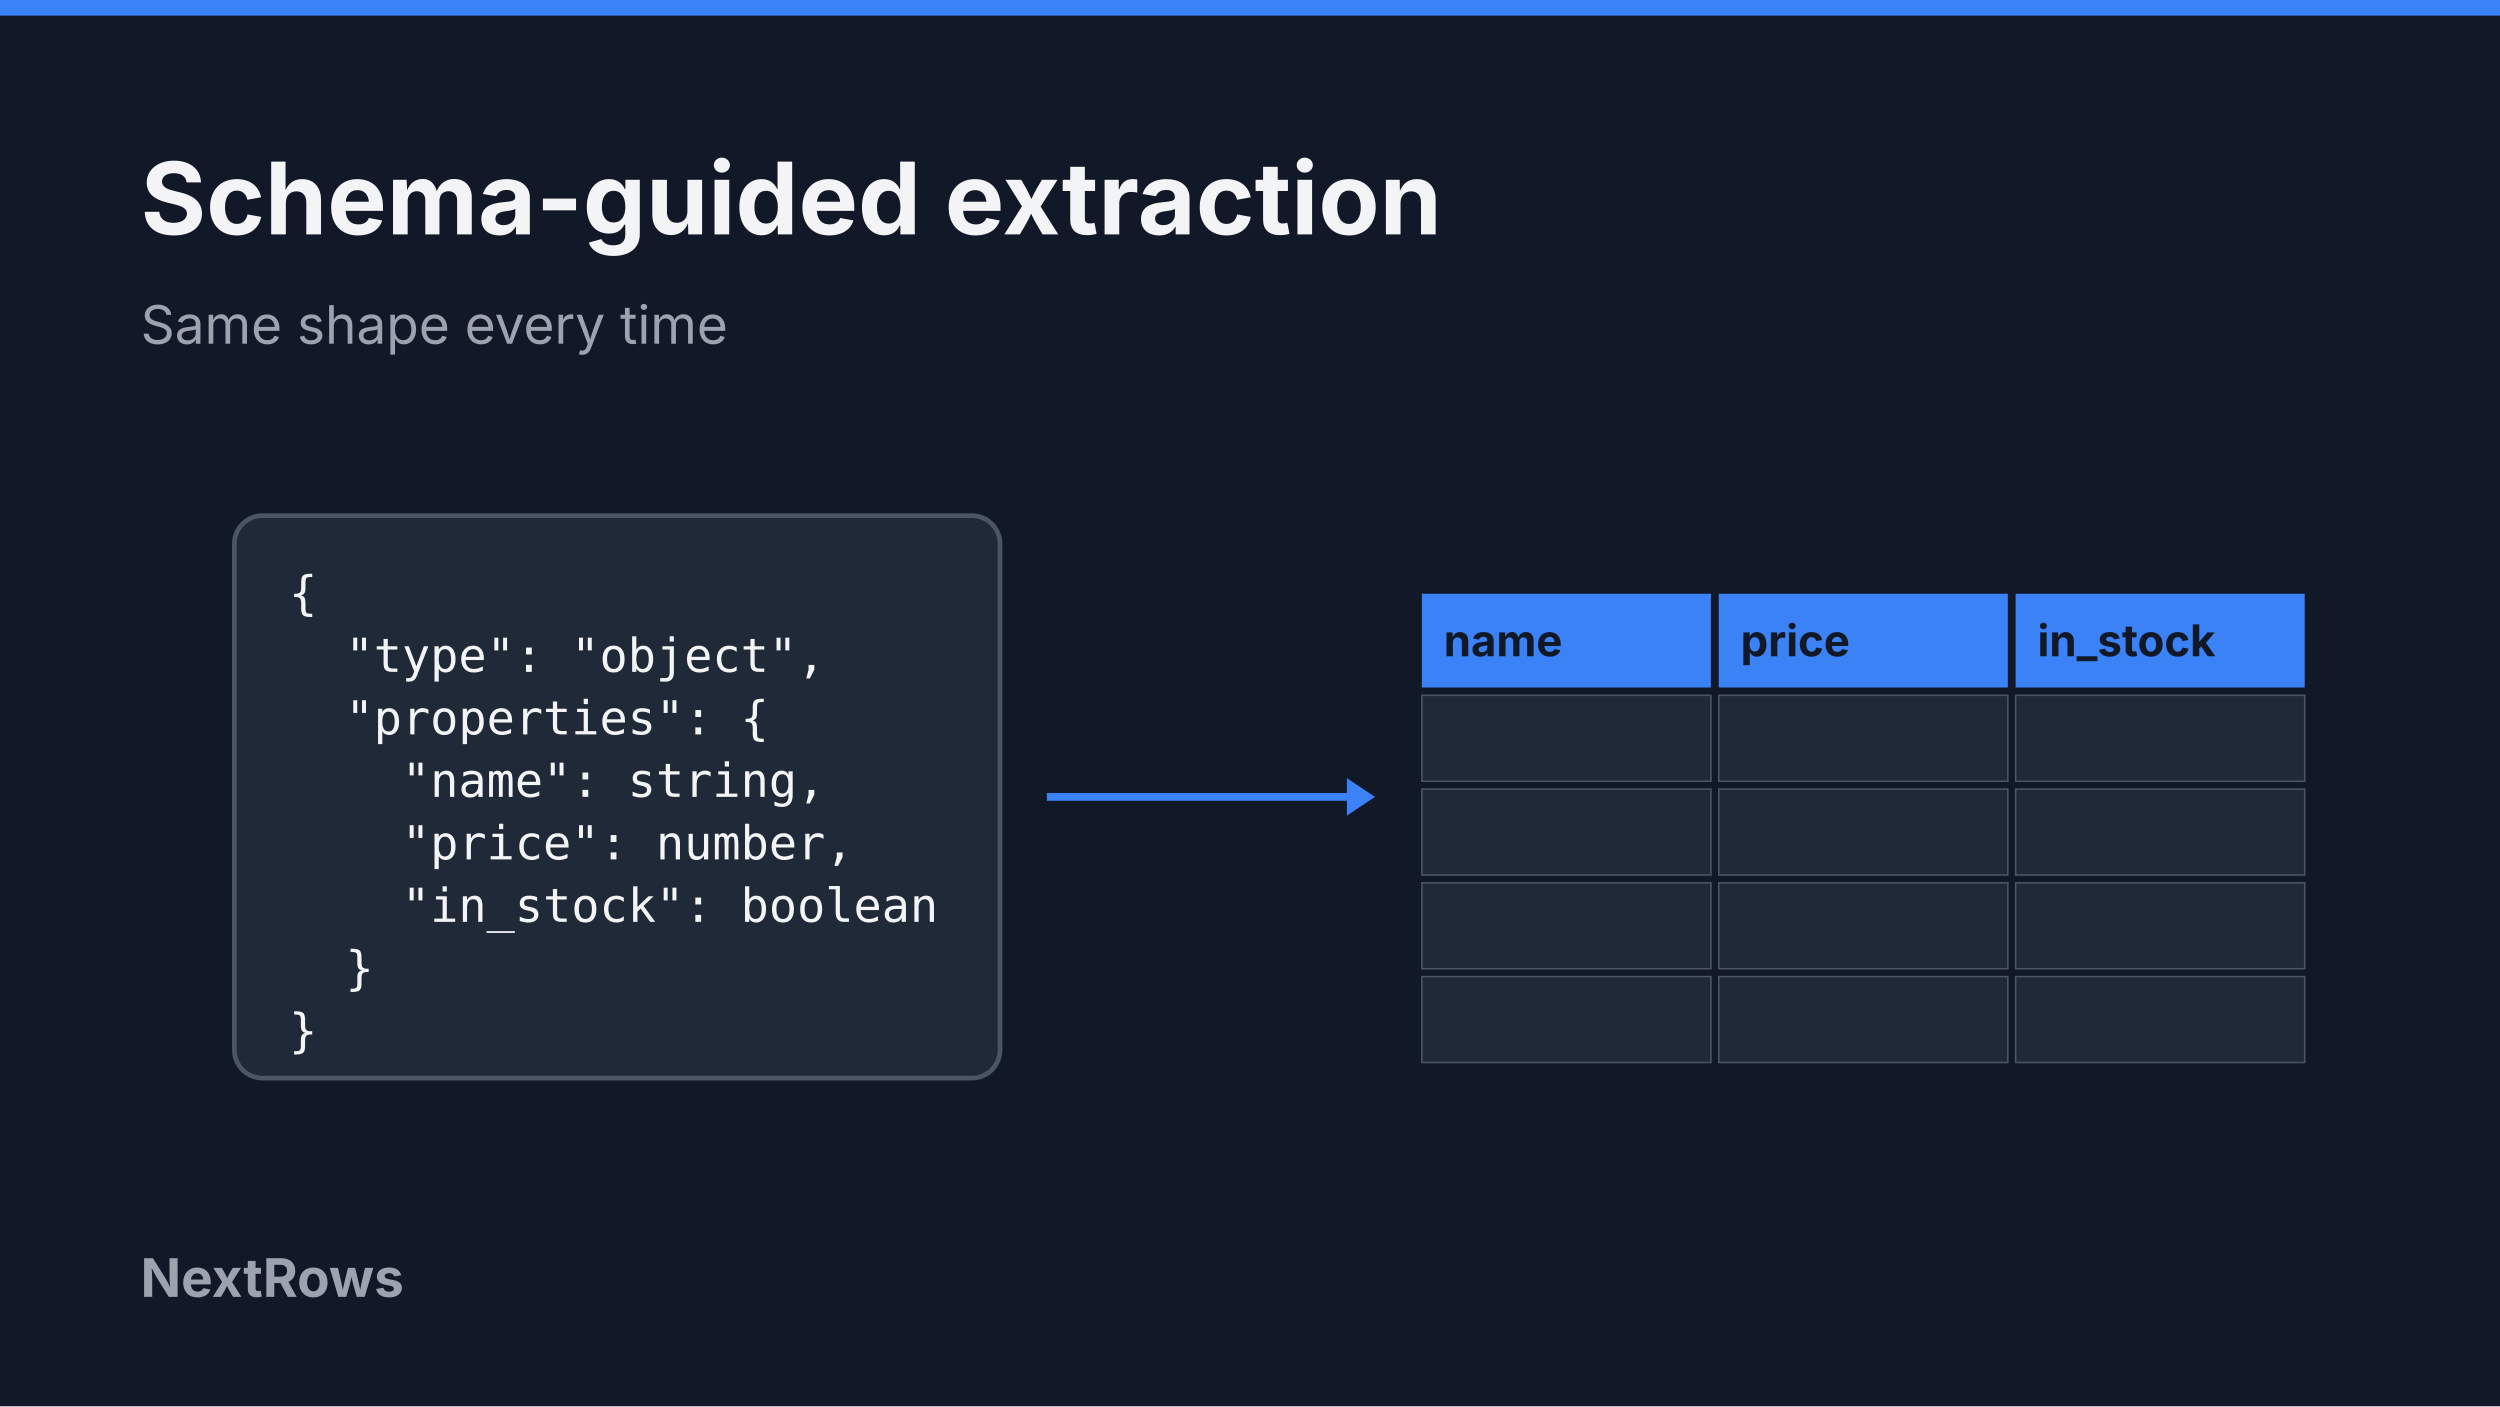
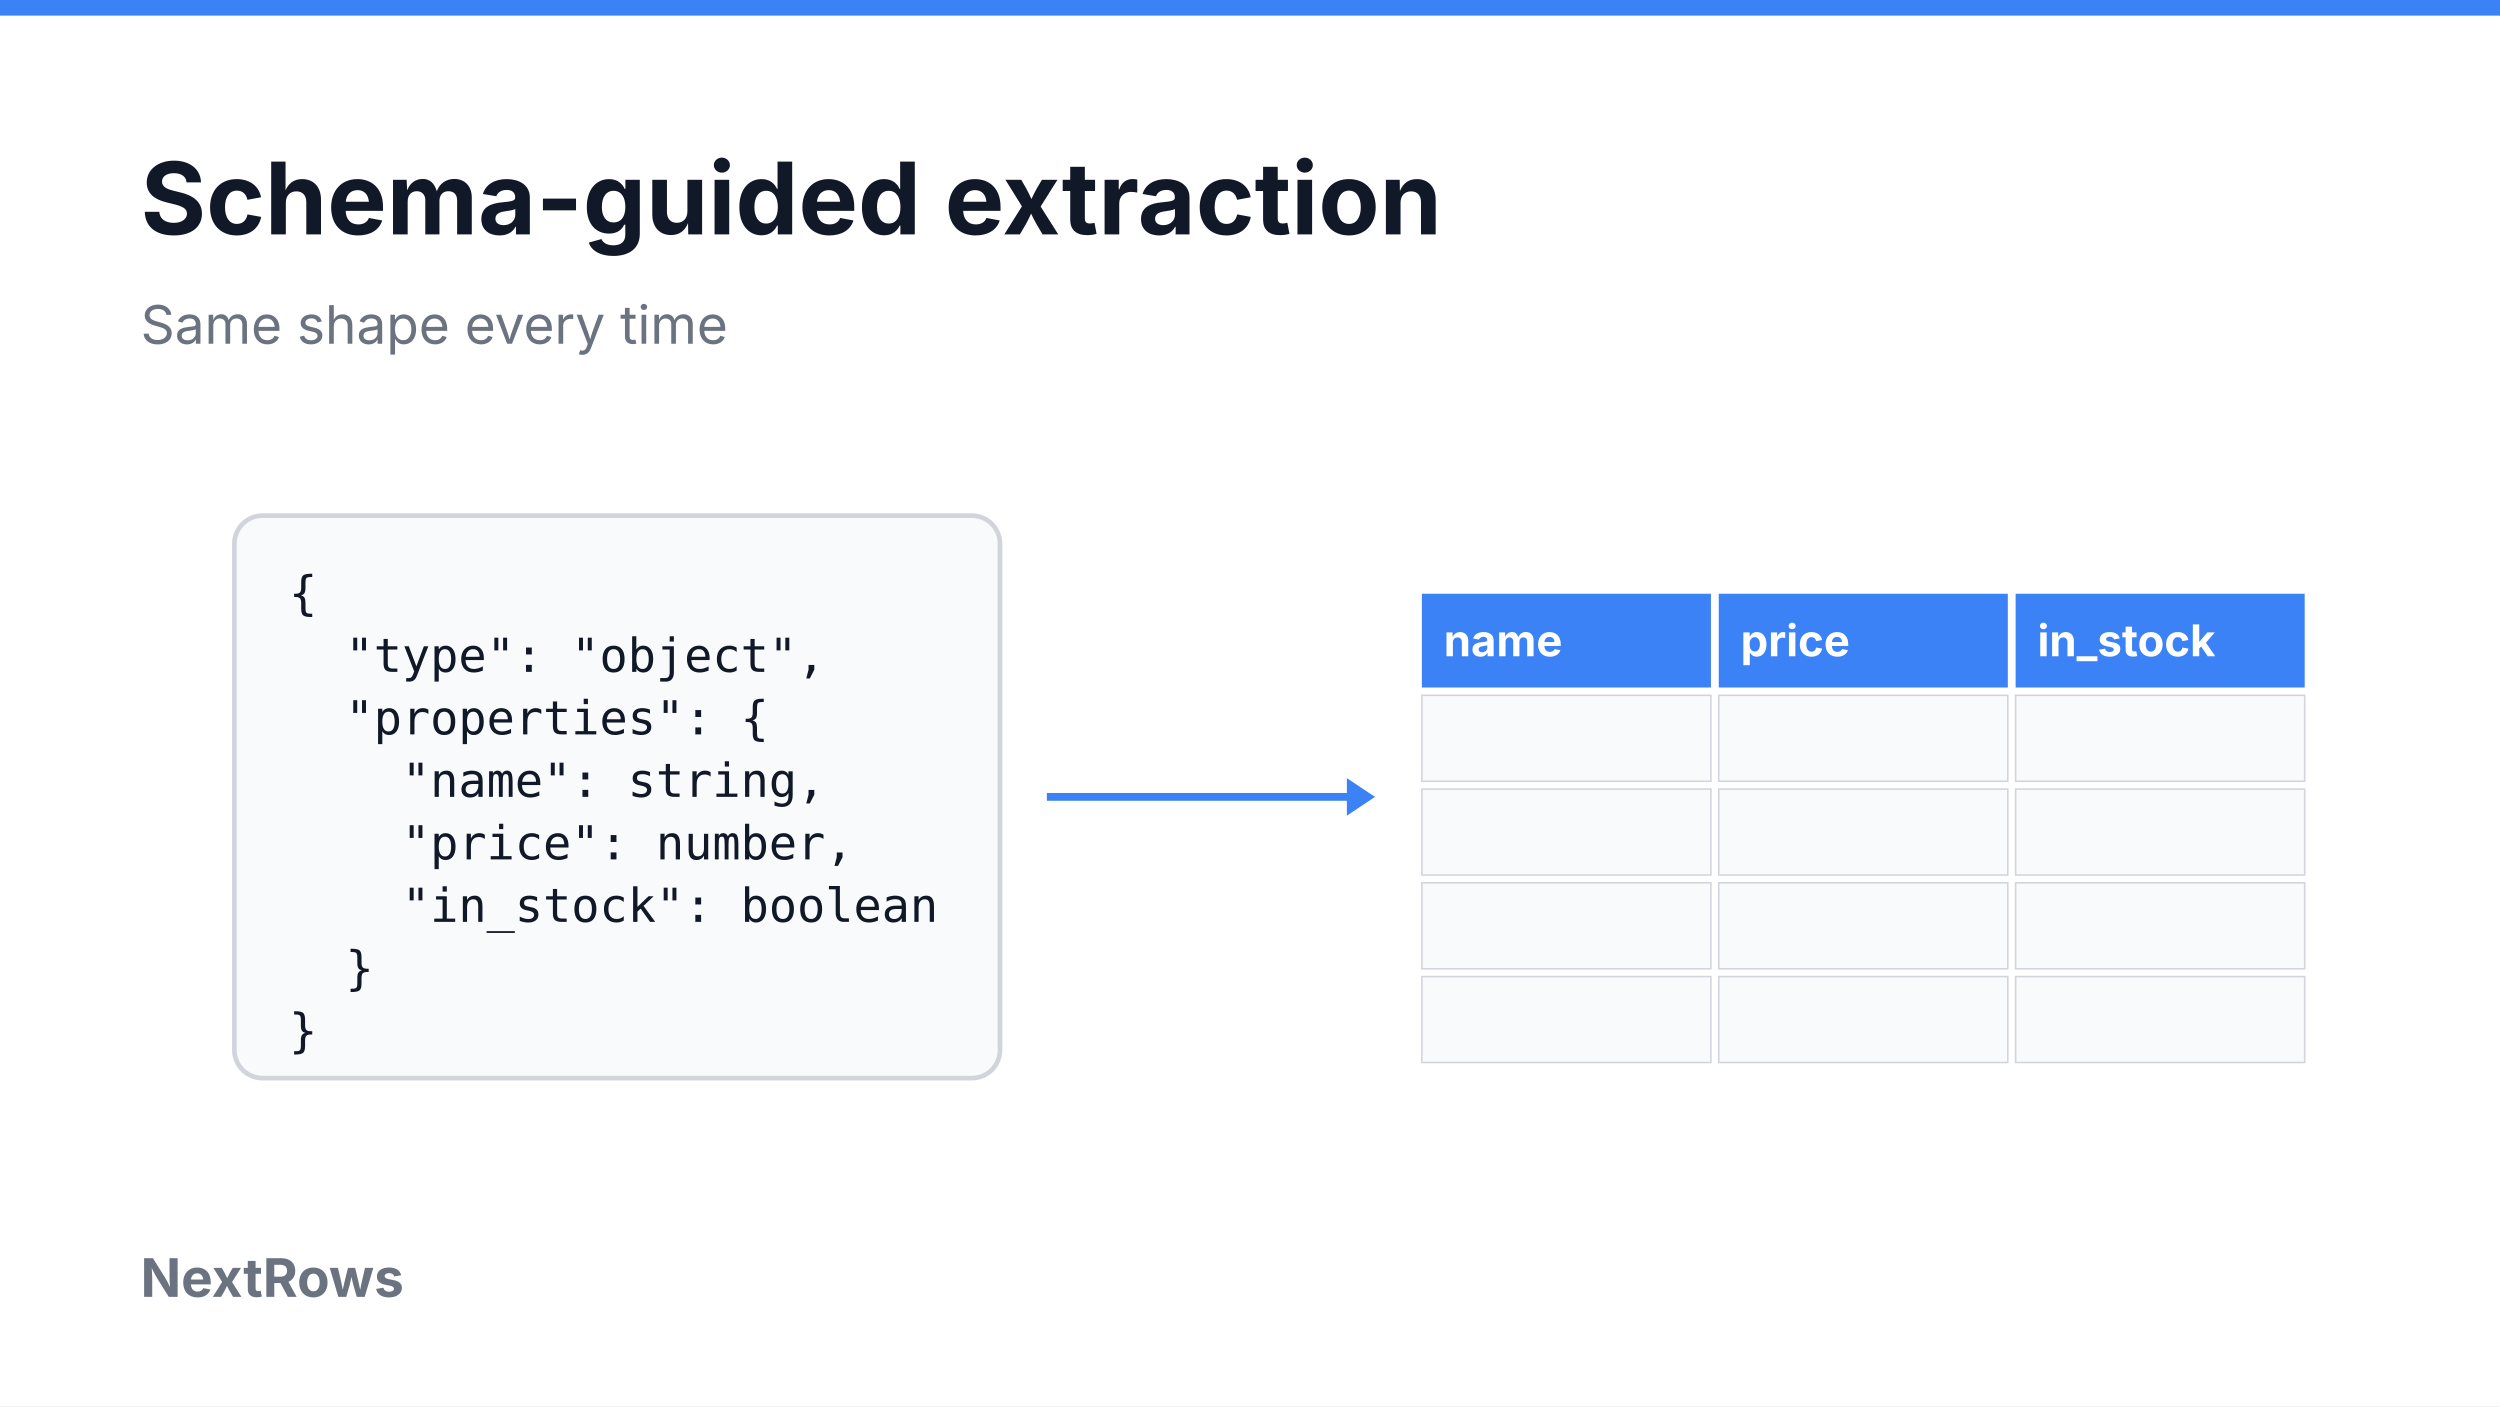
<svg xmlns="http://www.w3.org/2000/svg" viewBox="0 0 1600 900" width="1600" height="900">
-   <rect width="1600" height="900" fill="#111827" />
+   <rect width="1600" height="900" fill="#ffffff" />
  <rect width="1600" height="10" fill="#3b82f6" />
-   <text x="90" y="150" font-family="Inter, Helvetica, Arial, sans-serif" font-size="64" font-weight="700" fill="#f3f4f6" text-anchor="start">Schema-guided extraction</text>
-   <text x="90" y="220" font-family="Inter, Helvetica, Arial, sans-serif" font-size="34" font-weight="400" fill="#9ca3af" text-anchor="start">Same shape every time</text>
-   <text x="90" y="830" font-family="Inter, Helvetica, Arial, sans-serif" font-size="34" font-weight="700" fill="#9ca3af" text-anchor="start">NextRows</text>
-   <rect x="150" y="330" width="490" height="360" rx="18" fill="#1f2937" stroke="#4b5563" stroke-width="3" />
-   <text x="185" y="390" xml:space="preserve" font-family="Menlo, Consolas, monospace" font-size="30" fill="#f3f4f6">{</text>
-   <text x="185" y="430" xml:space="preserve" font-family="Menlo, Consolas, monospace" font-size="30" fill="#f3f4f6">  "type": "object",</text>
-   <text x="185" y="470" xml:space="preserve" font-family="Menlo, Consolas, monospace" font-size="30" fill="#f3f4f6">  "properties": {</text>
-   <text x="185" y="510" xml:space="preserve" font-family="Menlo, Consolas, monospace" font-size="30" fill="#f3f4f6">    "name": string,</text>
-   <text x="185" y="550" xml:space="preserve" font-family="Menlo, Consolas, monospace" font-size="30" fill="#f3f4f6">    "price": number,</text>
-   <text x="185" y="590" xml:space="preserve" font-family="Menlo, Consolas, monospace" font-size="30" fill="#f3f4f6">    "in_stock": boolean</text>
-   <text x="185" y="630" xml:space="preserve" font-family="Menlo, Consolas, monospace" font-size="30" fill="#f3f4f6">  }</text>
-   <text x="185" y="670" xml:space="preserve" font-family="Menlo, Consolas, monospace" font-size="30" fill="#f3f4f6">}</text>
+   <text x="90" y="150" font-family="Inter, Helvetica, Arial, sans-serif" font-size="64" font-weight="700" fill="#111827" text-anchor="start">Schema-guided extraction</text>
+   <text x="90" y="220" font-family="Inter, Helvetica, Arial, sans-serif" font-size="34" font-weight="400" fill="#6b7280" text-anchor="start">Same shape every time</text>
+   <text x="90" y="830" font-family="Inter, Helvetica, Arial, sans-serif" font-size="34" font-weight="700" fill="#6b7280" text-anchor="start">NextRows</text>
+   <rect x="150" y="330" width="490" height="360" rx="18" fill="#f9fafb" stroke="#d1d5db" stroke-width="3" />
+   <text x="185" y="390" xml:space="preserve" font-family="Menlo, Consolas, monospace" font-size="30" fill="#111827">{</text>
+   <text x="185" y="430" xml:space="preserve" font-family="Menlo, Consolas, monospace" font-size="30" fill="#111827">  "type": "object",</text>
+   <text x="185" y="470" xml:space="preserve" font-family="Menlo, Consolas, monospace" font-size="30" fill="#111827">  "properties": {</text>
+   <text x="185" y="510" xml:space="preserve" font-family="Menlo, Consolas, monospace" font-size="30" fill="#111827">    "name": string,</text>
+   <text x="185" y="550" xml:space="preserve" font-family="Menlo, Consolas, monospace" font-size="30" fill="#111827">    "price": number,</text>
+   <text x="185" y="590" xml:space="preserve" font-family="Menlo, Consolas, monospace" font-size="30" fill="#111827">    "in_stock": boolean</text>
+   <text x="185" y="630" xml:space="preserve" font-family="Menlo, Consolas, monospace" font-size="30" fill="#111827">  }</text>
+   <text x="185" y="670" xml:space="preserve" font-family="Menlo, Consolas, monospace" font-size="30" fill="#111827">}</text>
  <line x1="670" y1="510" x2="866" y2="510" stroke="#3b82f6" stroke-width="5" />
  <polygon points="880,510 862,498 862,522" fill="#3b82f6" />
  <rect x="910" y="380" width="185" height="60" fill="#3b82f6" />
-   <text x="924" y="420" font-family="Inter, Helvetica, Arial, sans-serif" font-size="28" font-weight="700" fill="#111827" text-anchor="start">name</text>
-   <rect x="910" y="445" width="185" height="55" fill="#1f2937" stroke="#4b5563" />
-   <rect x="910" y="505" width="185" height="55" fill="#1f2937" stroke="#4b5563" />
-   <rect x="910" y="565" width="185" height="55" fill="#1f2937" stroke="#4b5563" />
-   <rect x="910" y="625" width="185" height="55" fill="#1f2937" stroke="#4b5563" />
+   <text x="924" y="420" font-family="Inter, Helvetica, Arial, sans-serif" font-size="28" font-weight="700" fill="#ffffff" text-anchor="start">name</text>
+   <rect x="910" y="445" width="185" height="55" fill="#f9fafb" stroke="#d1d5db" />
+   <rect x="910" y="505" width="185" height="55" fill="#f9fafb" stroke="#d1d5db" />
+   <rect x="910" y="565" width="185" height="55" fill="#f9fafb" stroke="#d1d5db" />
+   <rect x="910" y="625" width="185" height="55" fill="#f9fafb" stroke="#d1d5db" />
  <rect x="1100" y="380" width="185" height="60" fill="#3b82f6" />
-   <text x="1114" y="420" font-family="Inter, Helvetica, Arial, sans-serif" font-size="28" font-weight="700" fill="#111827" text-anchor="start">price</text>
-   <rect x="1100" y="445" width="185" height="55" fill="#1f2937" stroke="#4b5563" />
-   <rect x="1100" y="505" width="185" height="55" fill="#1f2937" stroke="#4b5563" />
-   <rect x="1100" y="565" width="185" height="55" fill="#1f2937" stroke="#4b5563" />
-   <rect x="1100" y="625" width="185" height="55" fill="#1f2937" stroke="#4b5563" />
+   <text x="1114" y="420" font-family="Inter, Helvetica, Arial, sans-serif" font-size="28" font-weight="700" fill="#ffffff" text-anchor="start">price</text>
+   <rect x="1100" y="445" width="185" height="55" fill="#f9fafb" stroke="#d1d5db" />
+   <rect x="1100" y="505" width="185" height="55" fill="#f9fafb" stroke="#d1d5db" />
+   <rect x="1100" y="565" width="185" height="55" fill="#f9fafb" stroke="#d1d5db" />
+   <rect x="1100" y="625" width="185" height="55" fill="#f9fafb" stroke="#d1d5db" />
  <rect x="1290" y="380" width="185" height="60" fill="#3b82f6" />
-   <text x="1304" y="420" font-family="Inter, Helvetica, Arial, sans-serif" font-size="28" font-weight="700" fill="#111827" text-anchor="start">in_stock</text>
-   <rect x="1290" y="445" width="185" height="55" fill="#1f2937" stroke="#4b5563" />
-   <rect x="1290" y="505" width="185" height="55" fill="#1f2937" stroke="#4b5563" />
-   <rect x="1290" y="565" width="185" height="55" fill="#1f2937" stroke="#4b5563" />
-   <rect x="1290" y="625" width="185" height="55" fill="#1f2937" stroke="#4b5563" />
+   <text x="1304" y="420" font-family="Inter, Helvetica, Arial, sans-serif" font-size="28" font-weight="700" fill="#ffffff" text-anchor="start">in_stock</text>
+   <rect x="1290" y="445" width="185" height="55" fill="#f9fafb" stroke="#d1d5db" />
+   <rect x="1290" y="505" width="185" height="55" fill="#f9fafb" stroke="#d1d5db" />
+   <rect x="1290" y="565" width="185" height="55" fill="#f9fafb" stroke="#d1d5db" />
+   <rect x="1290" y="625" width="185" height="55" fill="#f9fafb" stroke="#d1d5db" />
</svg>
